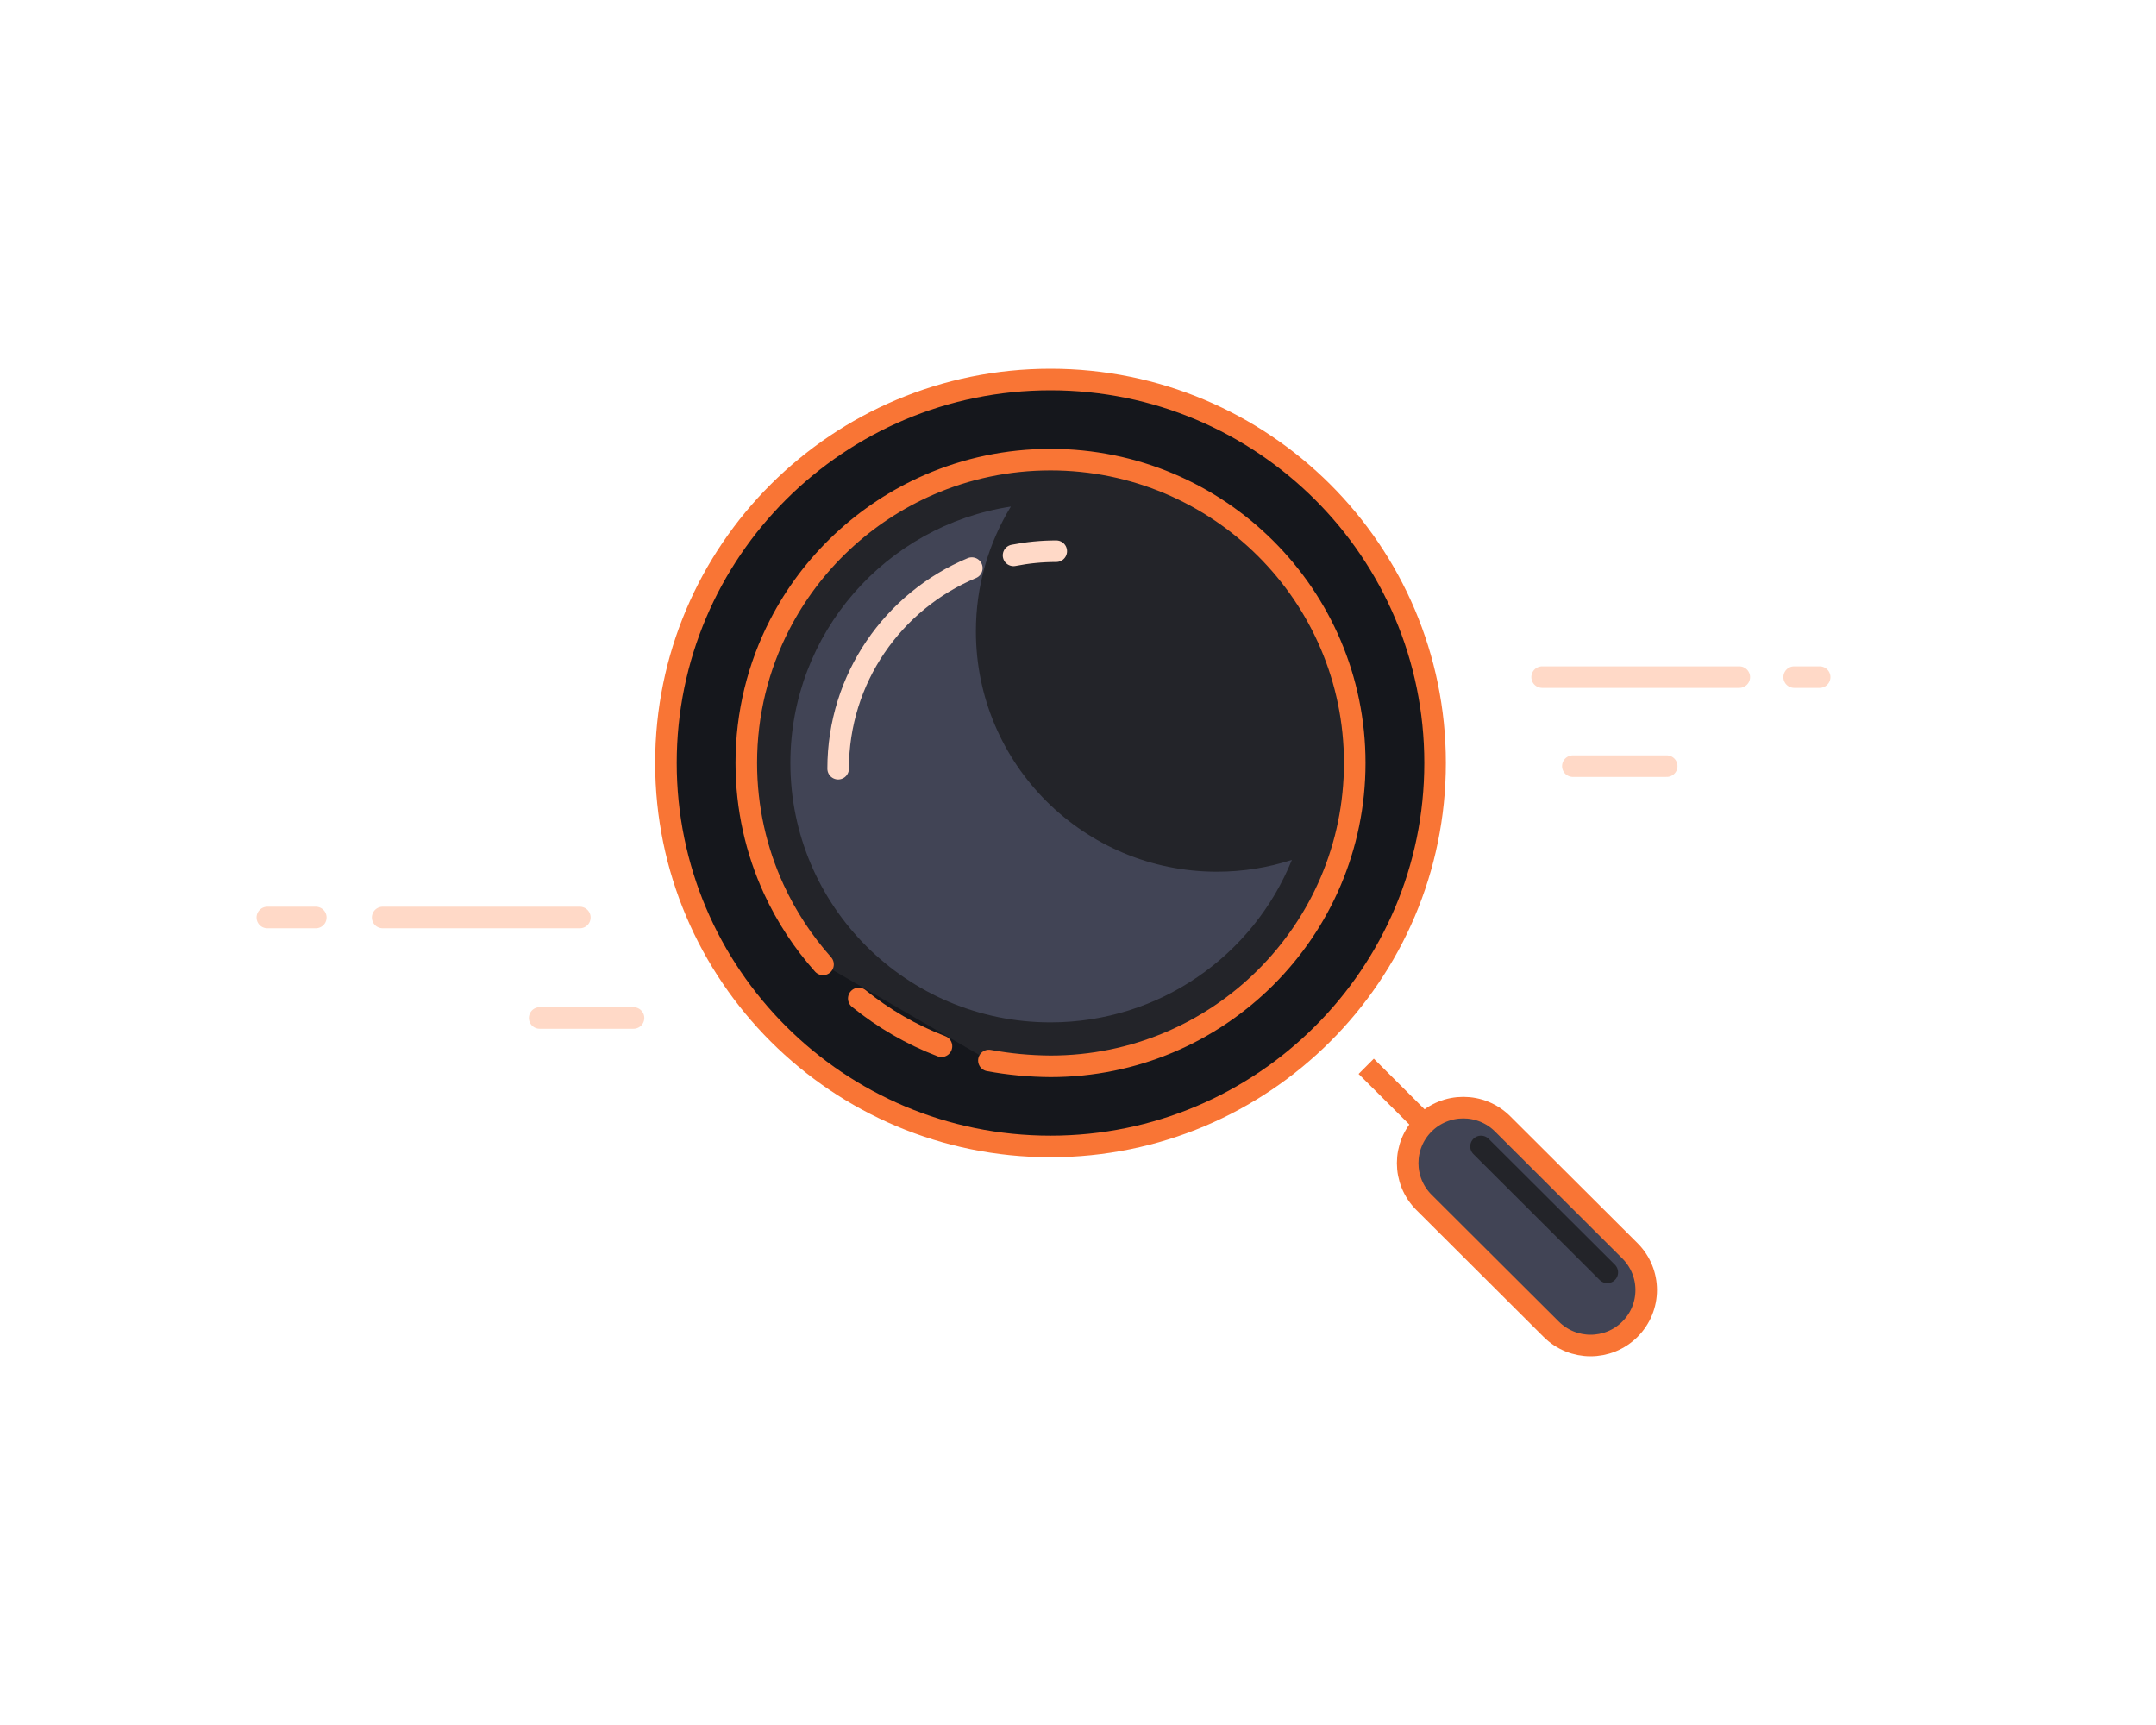
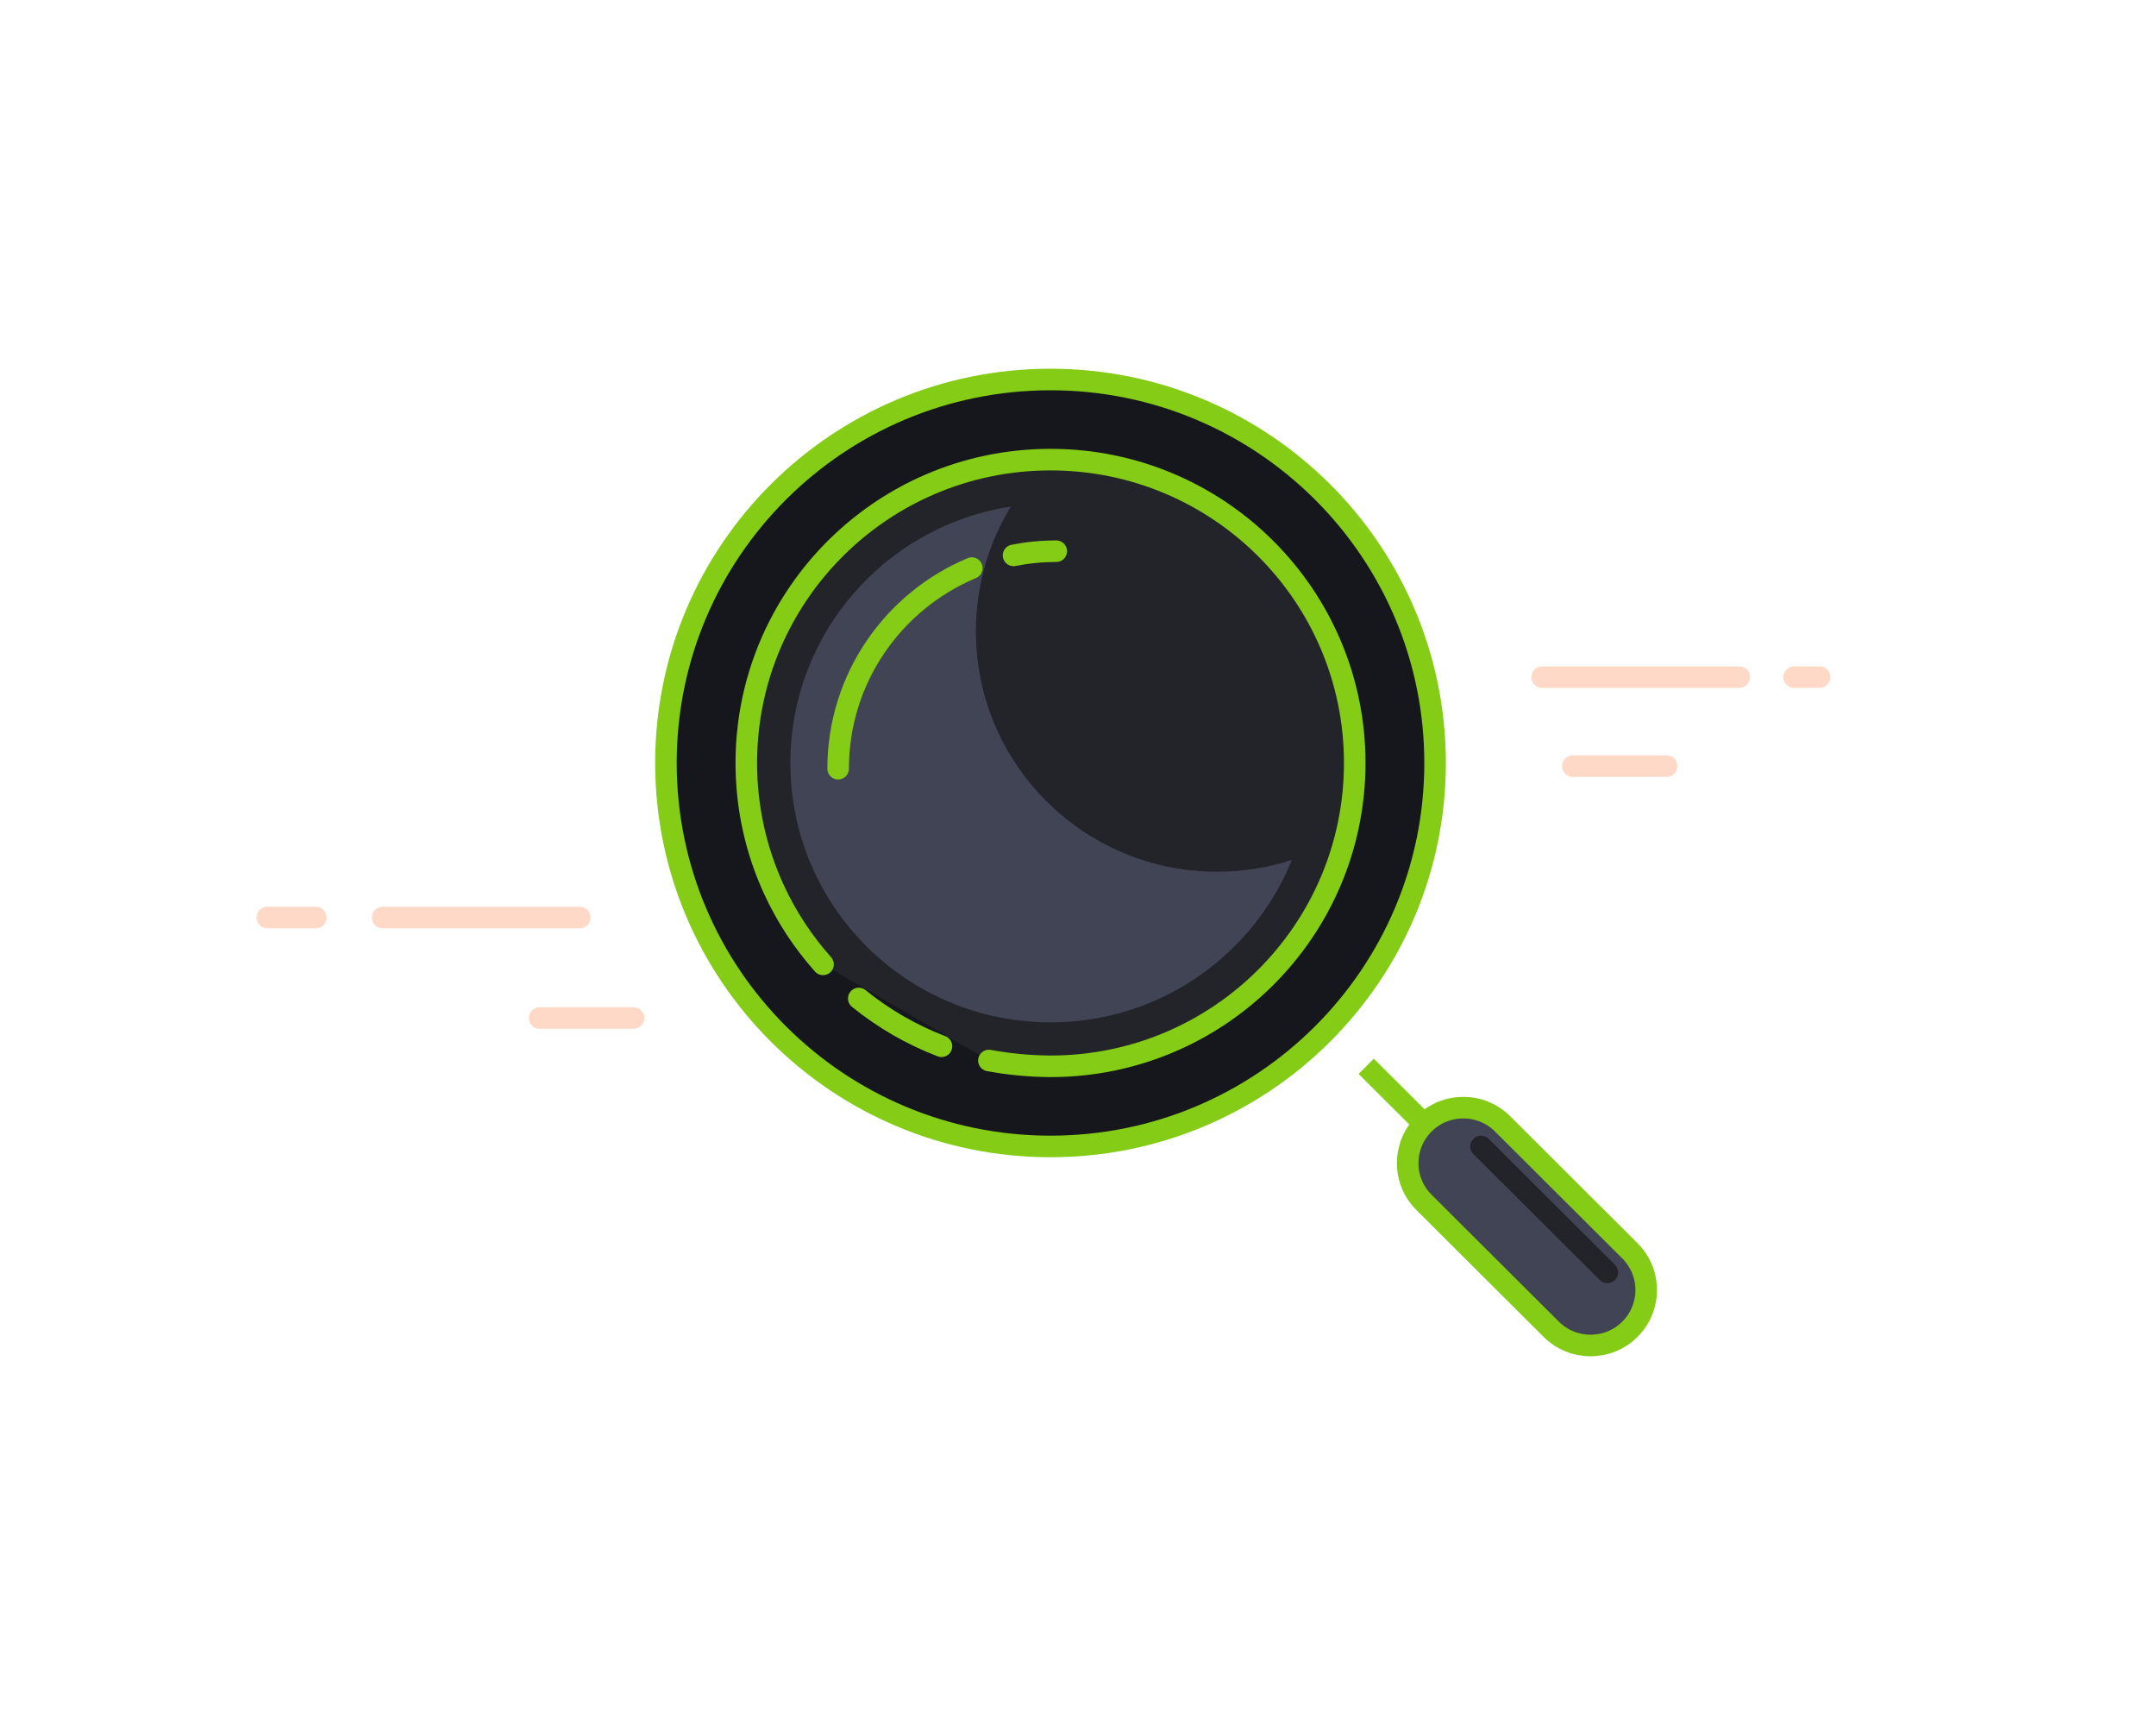
<svg xmlns="http://www.w3.org/2000/svg" width="250" height="200" viewBox="0 0 250 200" fill="none">
-   <path d="M121.813 132.921C146.441 132.921 166.406 113.016 166.406 88.461C166.406 63.906 146.441 44 121.813 44C97.184 44 77.219 63.906 77.219 88.461C77.219 113.016 97.184 132.921 121.813 132.921Z" fill="#15171C" stroke="#F97535" stroke-width="2.5" />
+   <path d="M121.813 132.921C146.441 132.921 166.406 113.016 166.406 88.461C166.406 63.906 146.441 44 121.813 44C97.184 44 77.219 63.906 77.219 88.461C77.219 113.016 97.184 132.921 121.813 132.921Z" fill="#15171C" stroke="#84cc16" stroke-width="2.5" />
  <path fill-rule="evenodd" clip-rule="evenodd" d="M114.668 122.959C117.009 123.39 119.391 123.614 121.813 123.631C141.295 123.631 157.089 107.885 157.089 88.461C157.089 69.037 141.295 53.29 121.813 53.29C116.808 53.29 112.047 54.329 107.735 56.203C100.24 59.459 94.101 65.235 90.393 72.457C87.928 77.258 86.538 82.697 86.538 88.461C86.538 93.69 87.682 98.652 89.735 103.113C91.201 106.297 93.13 109.226 95.436 111.813" fill="#232429" />
-   <path d="M114.668 122.959C117.009 123.39 119.391 123.614 121.813 123.631C141.295 123.631 157.089 107.885 157.089 88.461C157.089 69.037 141.295 53.29 121.813 53.29C116.808 53.29 112.047 54.329 107.735 56.203C100.24 59.459 94.101 65.235 90.393 72.457C87.928 77.258 86.538 82.697 86.538 88.461C86.538 93.69 87.682 98.652 89.735 103.113C91.201 106.297 93.13 109.226 95.436 111.813" stroke="#F97535" stroke-width="2.5" stroke-linecap="round" />
-   <path d="M99.579 115.767C102.439 118.084 105.669 119.964 109.168 121.304" stroke="#F97535" stroke-width="2.5" stroke-linecap="round" />
-   <path d="M158.42 123.631L166.407 131.594" stroke="#F97535" stroke-width="2.5" />
-   <path fill-rule="evenodd" clip-rule="evenodd" d="M165.116 130.307C162.597 132.819 162.597 136.892 165.116 139.404L179.872 154.116C182.392 156.628 186.477 156.628 188.996 154.116C191.516 151.604 191.516 147.531 188.996 145.019L174.24 130.307C171.721 127.795 167.636 127.795 165.116 130.307Z" fill="#414455" stroke="#F97535" stroke-width="2.5" />
+   <path d="M114.668 122.959C117.009 123.39 119.391 123.614 121.813 123.631C141.295 123.631 157.089 107.885 157.089 88.461C157.089 69.037 141.295 53.29 121.813 53.29C116.808 53.29 112.047 54.329 107.735 56.203C100.24 59.459 94.101 65.235 90.393 72.457C87.928 77.258 86.538 82.697 86.538 88.461C86.538 93.69 87.682 98.652 89.735 103.113C91.201 106.297 93.13 109.226 95.436 111.813" stroke="#84cc16" stroke-width="2.5" stroke-linecap="round" />
+   <path d="M99.579 115.767C102.439 118.084 105.669 119.964 109.168 121.304" stroke="#84cc16" stroke-width="2.5" stroke-linecap="round" />
+   <path d="M158.42 123.631L166.407 131.594" stroke="#84cc16" stroke-width="2.5" />
+   <path fill-rule="evenodd" clip-rule="evenodd" d="M165.116 130.307C162.597 132.819 162.597 136.892 165.116 139.404L179.872 154.116C182.392 156.628 186.477 156.628 188.996 154.116C191.516 151.604 191.516 147.531 188.996 145.019L174.24 130.307C171.721 127.795 167.636 127.795 165.116 130.307Z" fill="#414455" stroke="#84cc16" stroke-width="2.5" />
  <path d="M171.731 132.921L186.374 147.52" stroke="#232429" stroke-width="2.5" stroke-linecap="round" />
  <path fill-rule="evenodd" clip-rule="evenodd" d="M113.161 73.198C113.161 88.591 125.676 101.069 141.115 101.069C144.148 101.069 147.068 100.587 149.802 99.697C145.339 110.74 134.489 118.536 121.813 118.536C105.153 118.536 91.648 105.071 91.648 88.461C91.648 73.41 102.737 60.941 117.214 58.733C114.642 62.951 113.161 67.902 113.161 73.198Z" fill="#414455" />
-   <path d="M122.479 63.908C120.784 63.908 119.127 64.074 117.526 64.391M112.688 65.867C103.581 69.682 97.187 78.659 97.187 89.124" stroke="#FFD9C7" stroke-width="2.5" stroke-linecap="round" />
+   <path d="M122.479 63.908C120.784 63.908 119.127 64.074 117.526 64.391M112.688 65.867C103.581 69.682 97.187 78.659 97.187 89.124" stroke="#84cc16" stroke-width="2.5" stroke-linecap="round" />
  <path d="M193.263 88.829H182.38M201.682 78.507H178.818H201.682ZM211 78.507H208.043H211Z" stroke="#FFD9C7" stroke-width="2.5" stroke-linecap="round" stroke-linejoin="round" />
  <path d="M73.46 118.027H62.577M67.236 106.377H44.372H67.236ZM36.619 106.377H31H36.619Z" stroke="#FFD9C7" stroke-width="2.5" stroke-linecap="round" stroke-linejoin="round" />
</svg>
